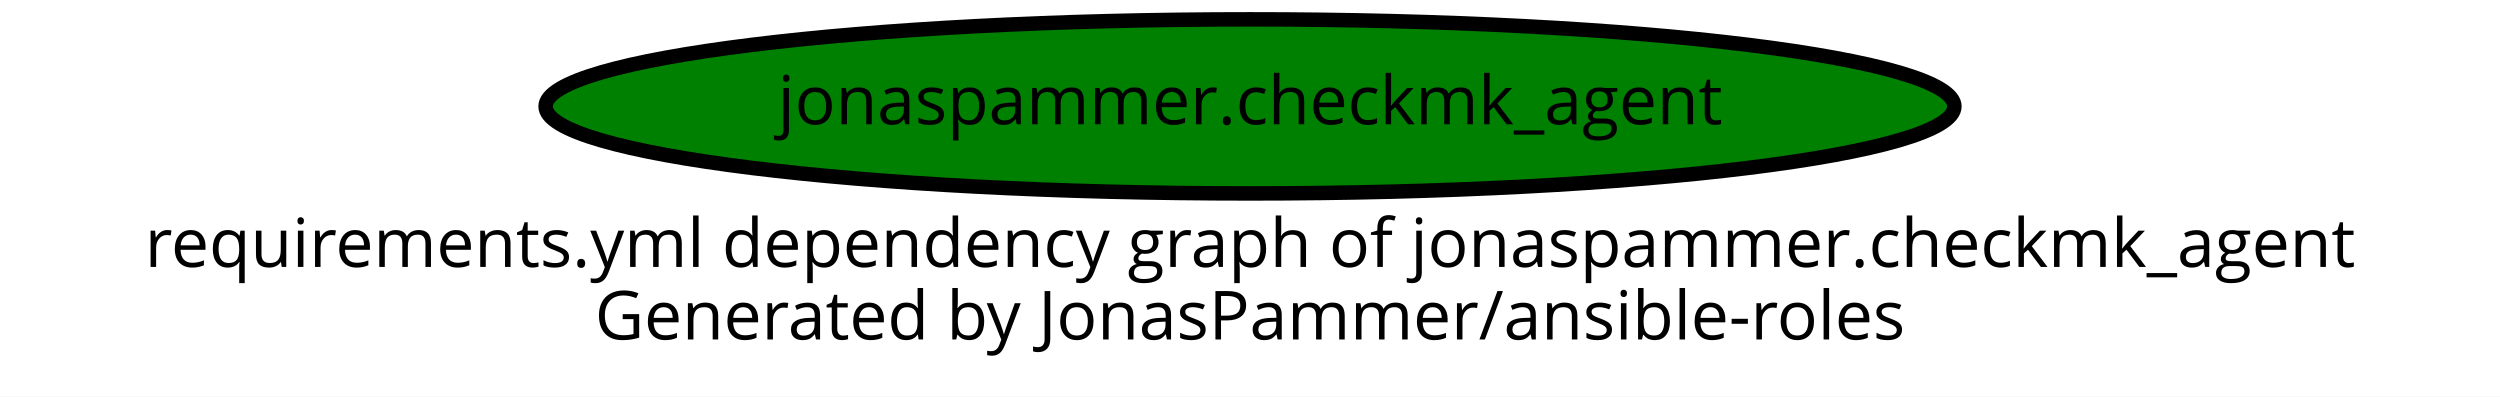
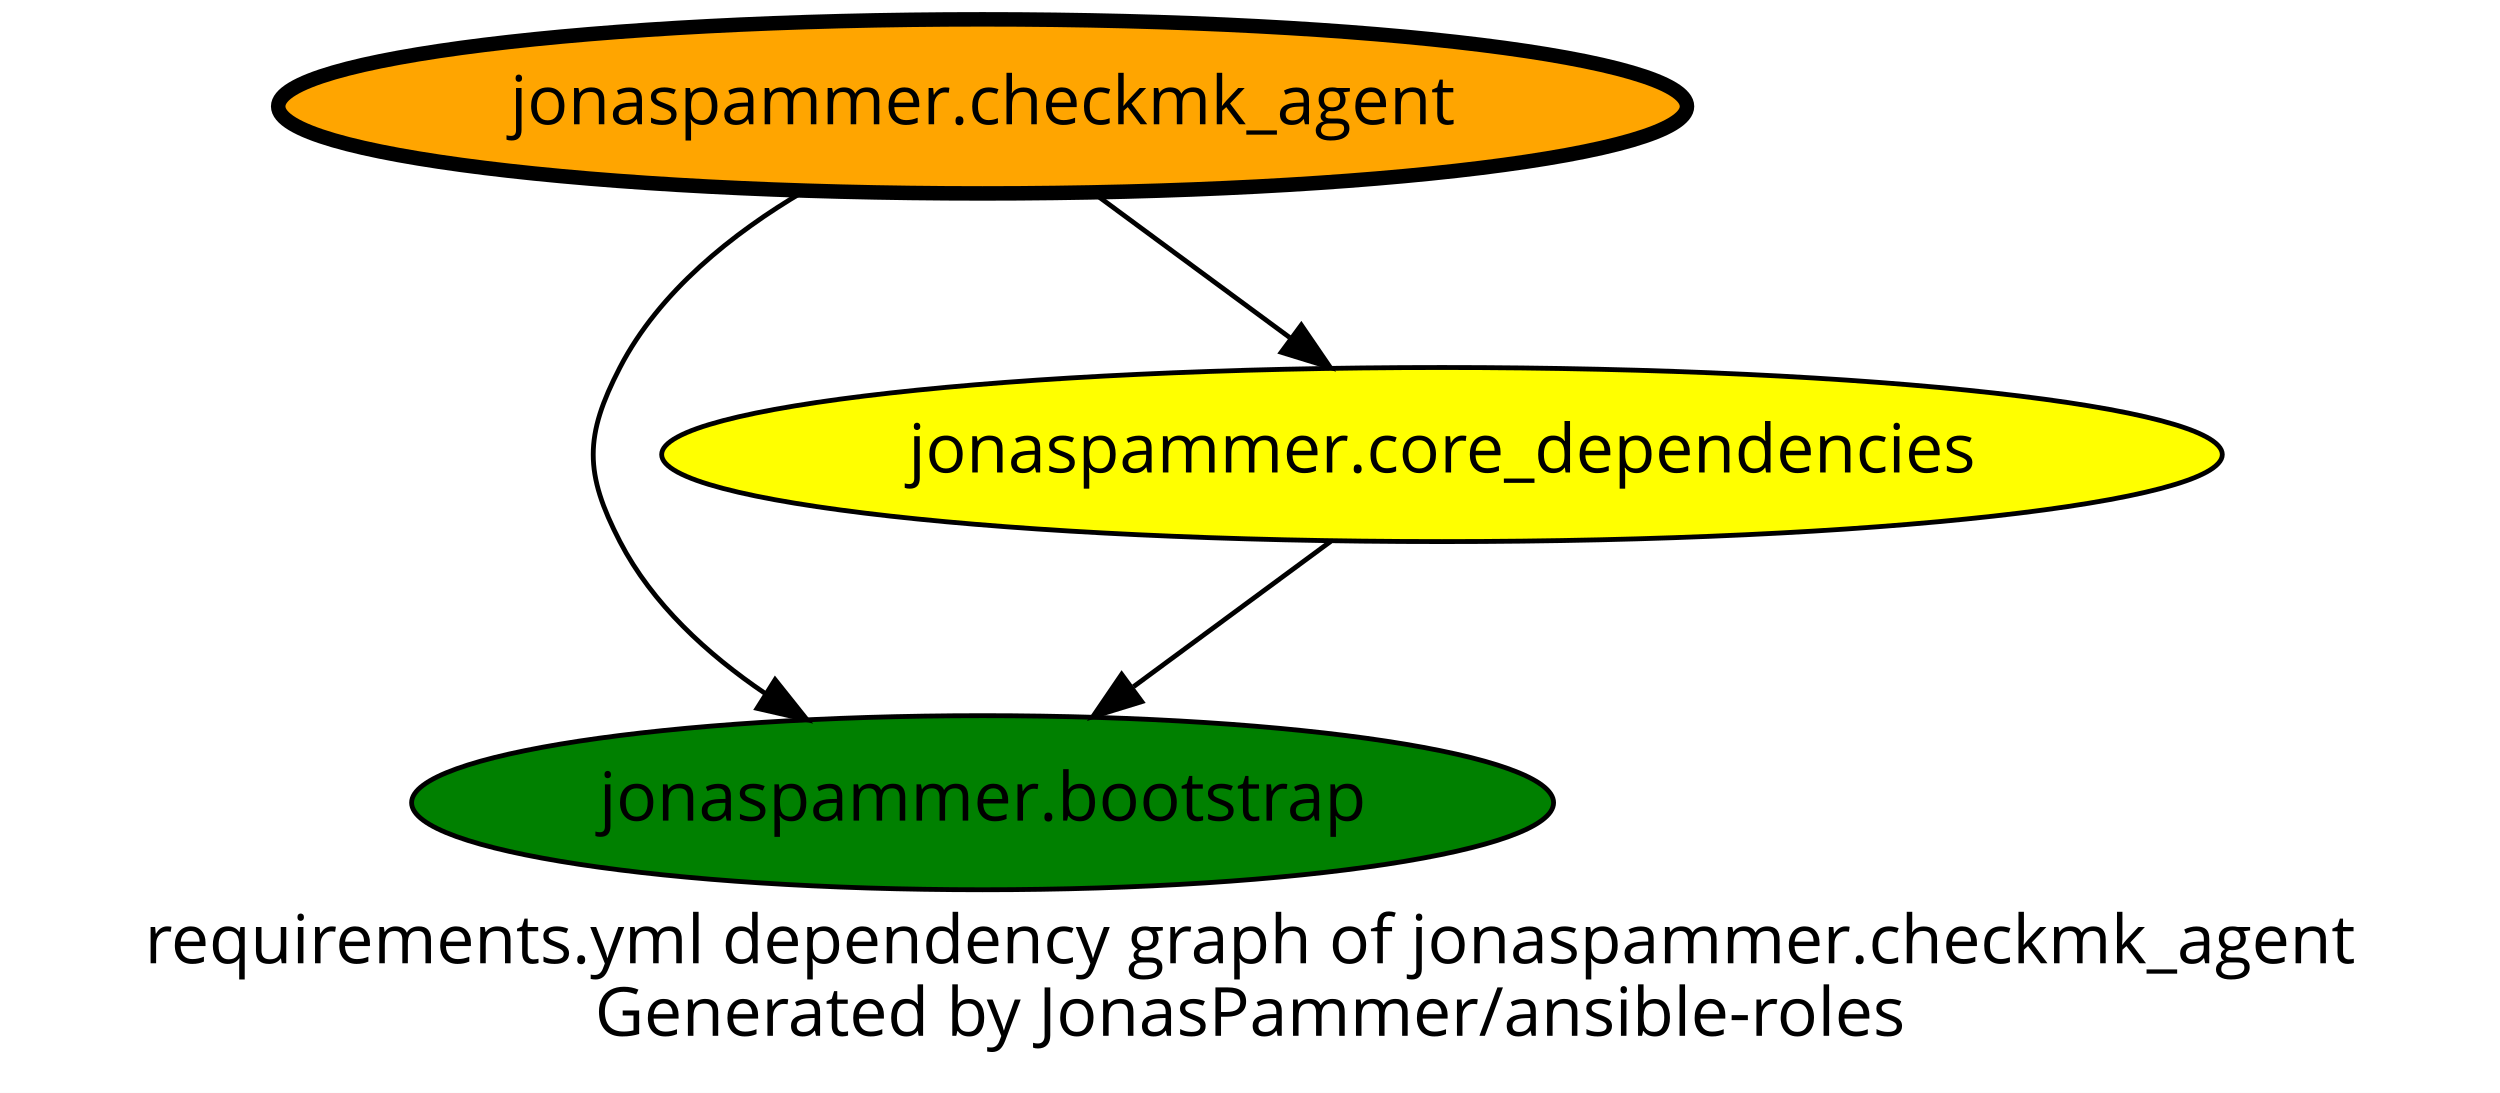
- <svg xmlns="http://www.w3.org/2000/svg" width="517pt" height="82pt" viewBox="0.00 0.00 517.00 82.00">
-   <g id="graph0" class="graph" transform="scale(1 1) rotate(0) translate(4 78)">
-     <polygon fill="white" stroke="transparent" points="-4,4 -4,-78 513,-78 513,4 -4,4" />
+ <svg xmlns="http://www.w3.org/2000/svg" width="517pt" height="226pt" viewBox="0.00 0.00 517.00 226.00">
+   <g id="graph0" class="graph" transform="scale(1 1) rotate(0) translate(4 222)">
+     <polygon fill="white" stroke="transparent" points="-4,4 -4,-222 513,-222 513,4 -4,4" />
    <text text-anchor="middle" x="254.5" y="-22.8" font-family="Open Sans" font-size="14.00">requirements.yml dependency graph of jonaspammer.checkmk_agent </text>
    <text text-anchor="middle" x="254.5" y="-7.8" font-family="Open Sans" font-size="14.00"> Generated by JonasPammer/ansible-roles</text>
    <g id="node1" class="node">
-       <ellipse fill="green" stroke="black" stroke-width="3" cx="254.5" cy="-56" rx="145.67" ry="18" />
-       <text text-anchor="middle" x="254.5" y="-52.3" font-family="Open Sans" font-size="14.00">jonaspammer.checkmk_agent</text>
+       <ellipse fill="orange" stroke="black" stroke-width="3" cx="199.2" cy="-200" rx="145.67" ry="18" />
+       <text text-anchor="middle" x="199.2" y="-196.3" font-family="Open Sans" font-size="14.00">jonaspammer.checkmk_agent</text>
+     </g>
+     <g id="node2" class="node">
+       <ellipse fill="green" stroke="black" cx="199.2" cy="-56" rx="118.08" ry="18" />
+       <text text-anchor="middle" x="199.2" y="-52.3" font-family="Open Sans" font-size="14.00">jonaspammer.bootstrap</text>
+     </g>
+     <g id="edge1" class="edge">
+       <path fill="none" stroke="black" d="M162.11,-182.38C147.52,-173.77 132.34,-161.72 124.2,-146 116.84,-131.79 116.84,-124.21 124.2,-110 130.87,-97.13 142.26,-86.71 154.18,-78.63" />
+       <polygon fill="black" stroke="black" points="156.29,-81.44 162.89,-73.16 152.56,-75.51 156.29,-81.44" />
+     </g>
+     <g id="node3" class="node">
+       <ellipse fill="yellow" stroke="black" cx="294.2" cy="-128" rx="161.37" ry="18" />
+       <text text-anchor="middle" x="294.2" y="-124.3" font-family="Open Sans" font-size="14.00">jonaspammer.core_dependencies</text>
+     </g>
+     <g id="edge2" class="edge">
+       <path fill="none" stroke="black" d="M222.2,-182.05C234.36,-173.09 249.47,-161.96 262.71,-152.2" />
+       <polygon fill="black" stroke="black" points="265.11,-154.78 271.09,-146.03 260.96,-149.15 265.11,-154.78" />
+     </g>
+     <g id="edge3" class="edge">
+       <path fill="none" stroke="black" d="M271.2,-110.05C258.95,-101.03 243.7,-89.79 230.4,-79.99" />
+       <polygon fill="black" stroke="black" points="232.11,-76.9 221.99,-73.79 227.96,-82.54 232.11,-76.9" />
    </g>
  </g>
</svg>
